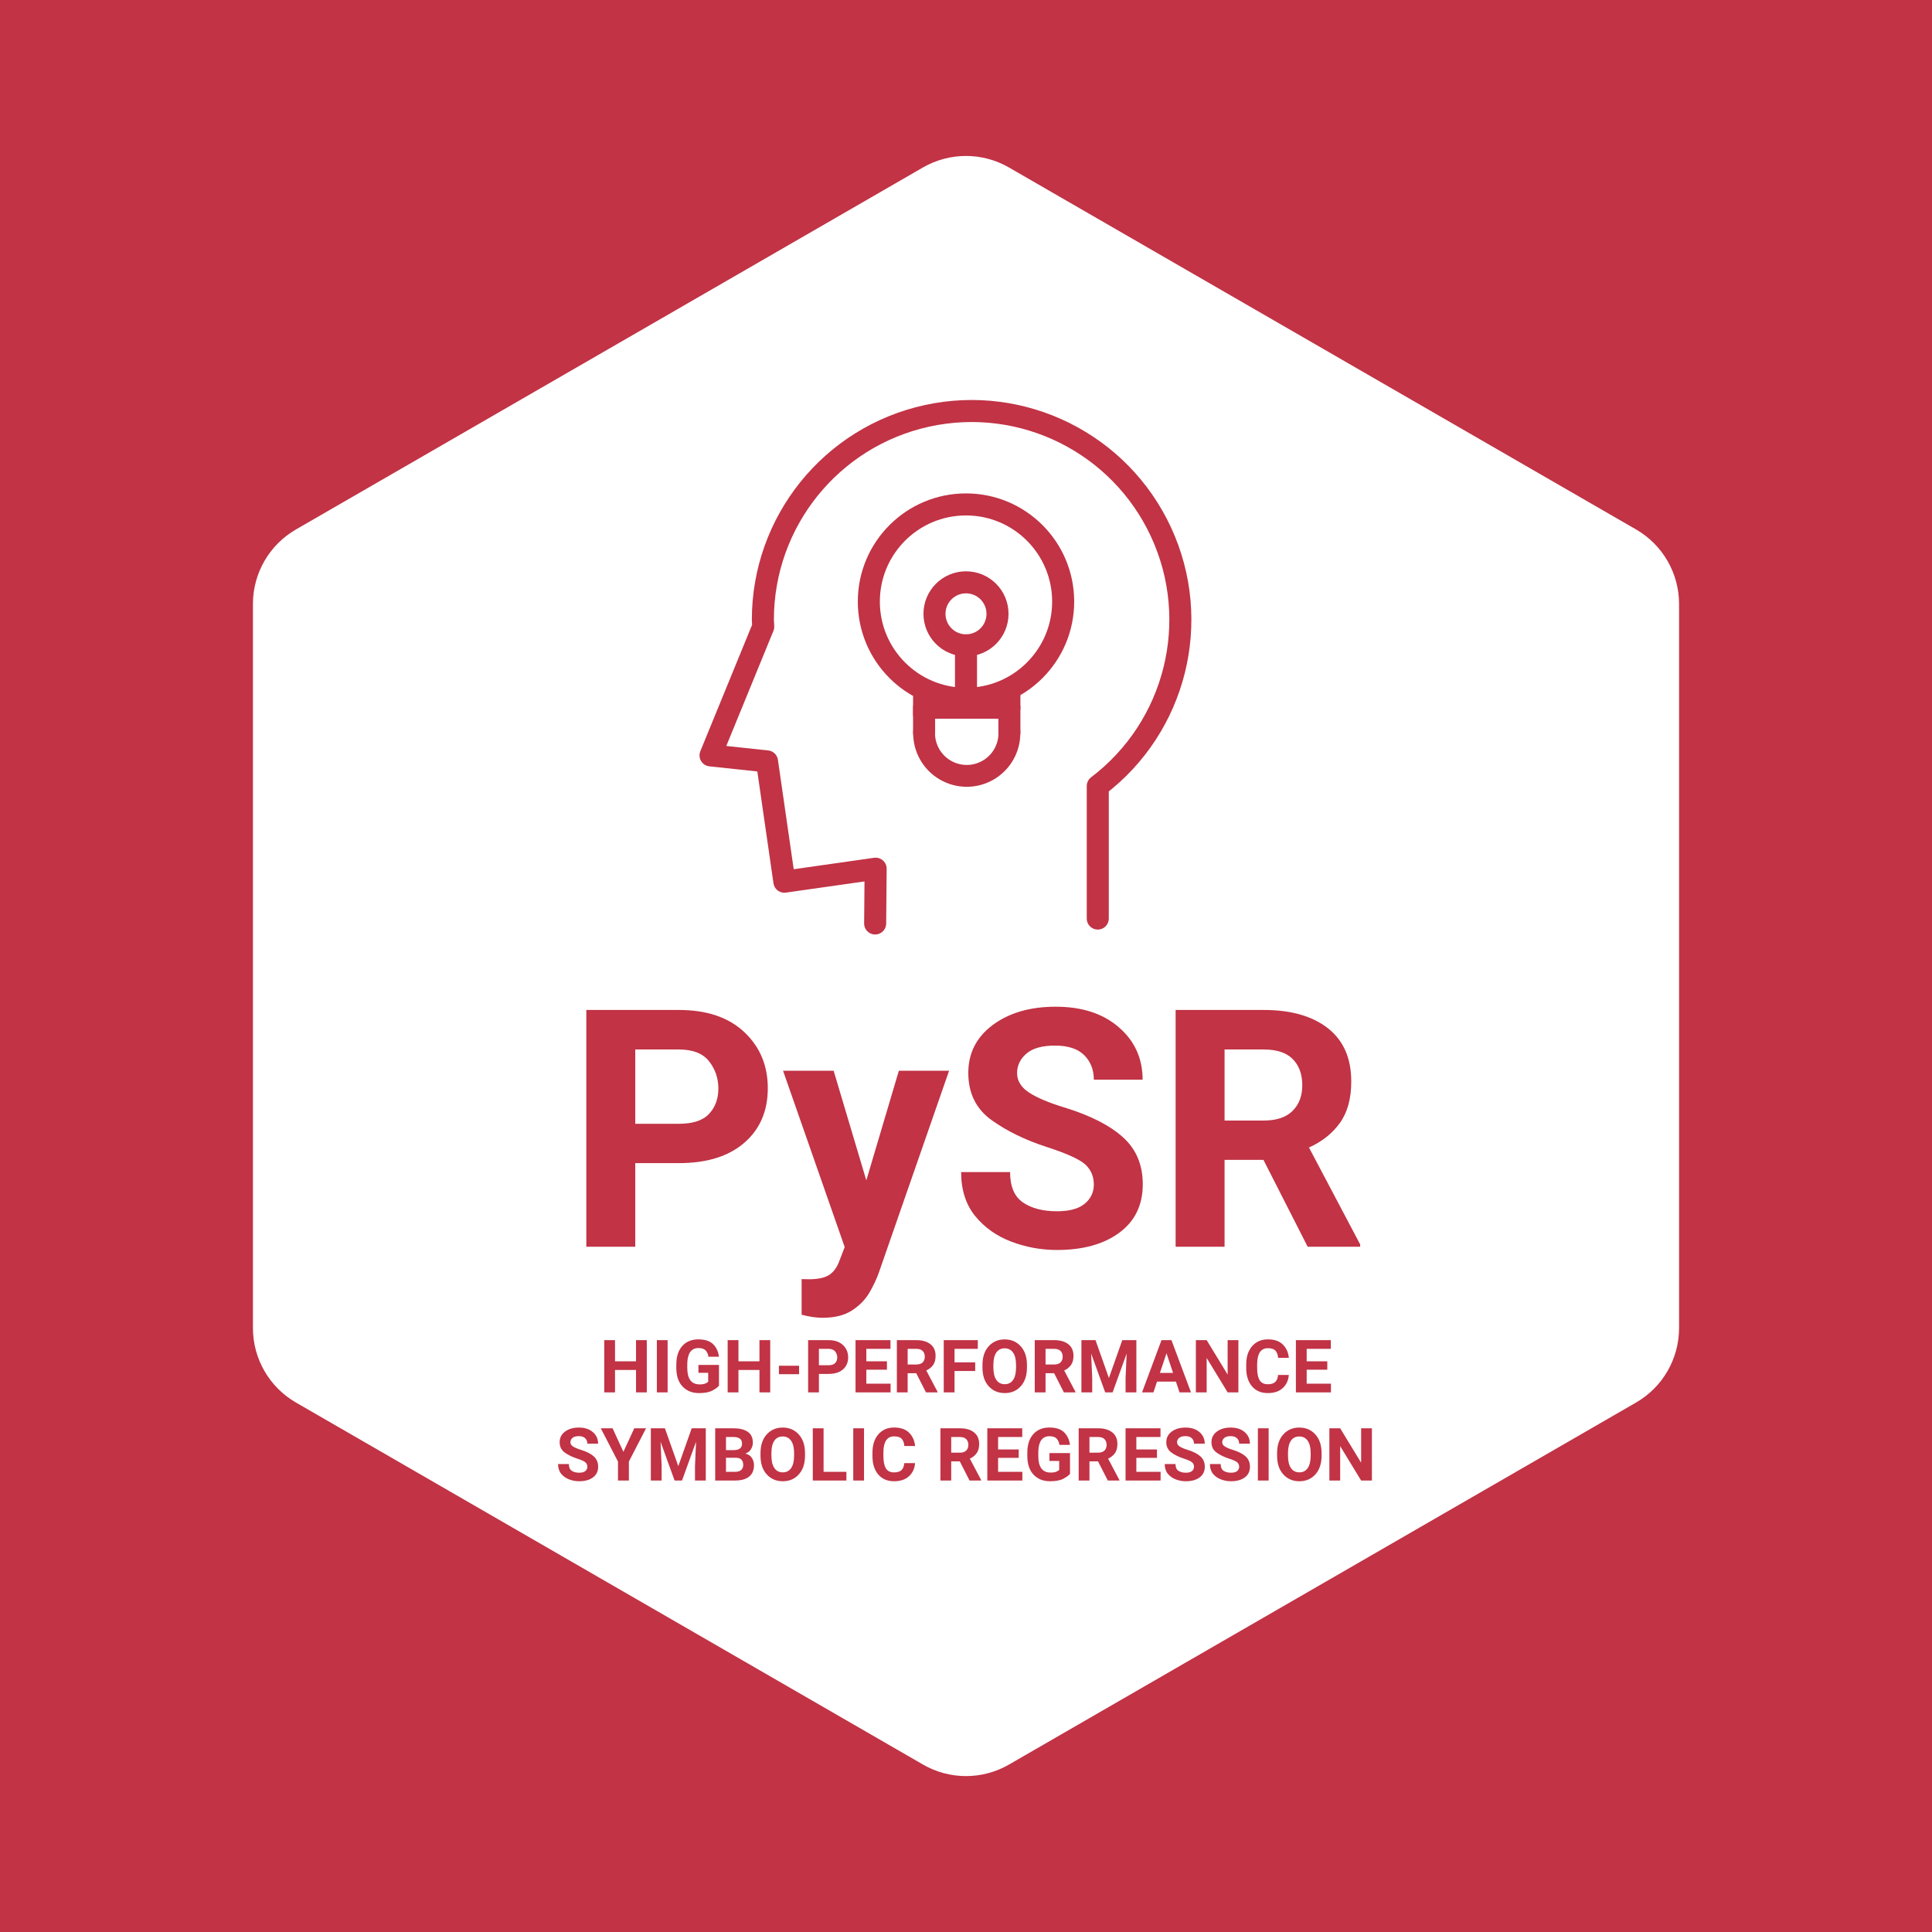
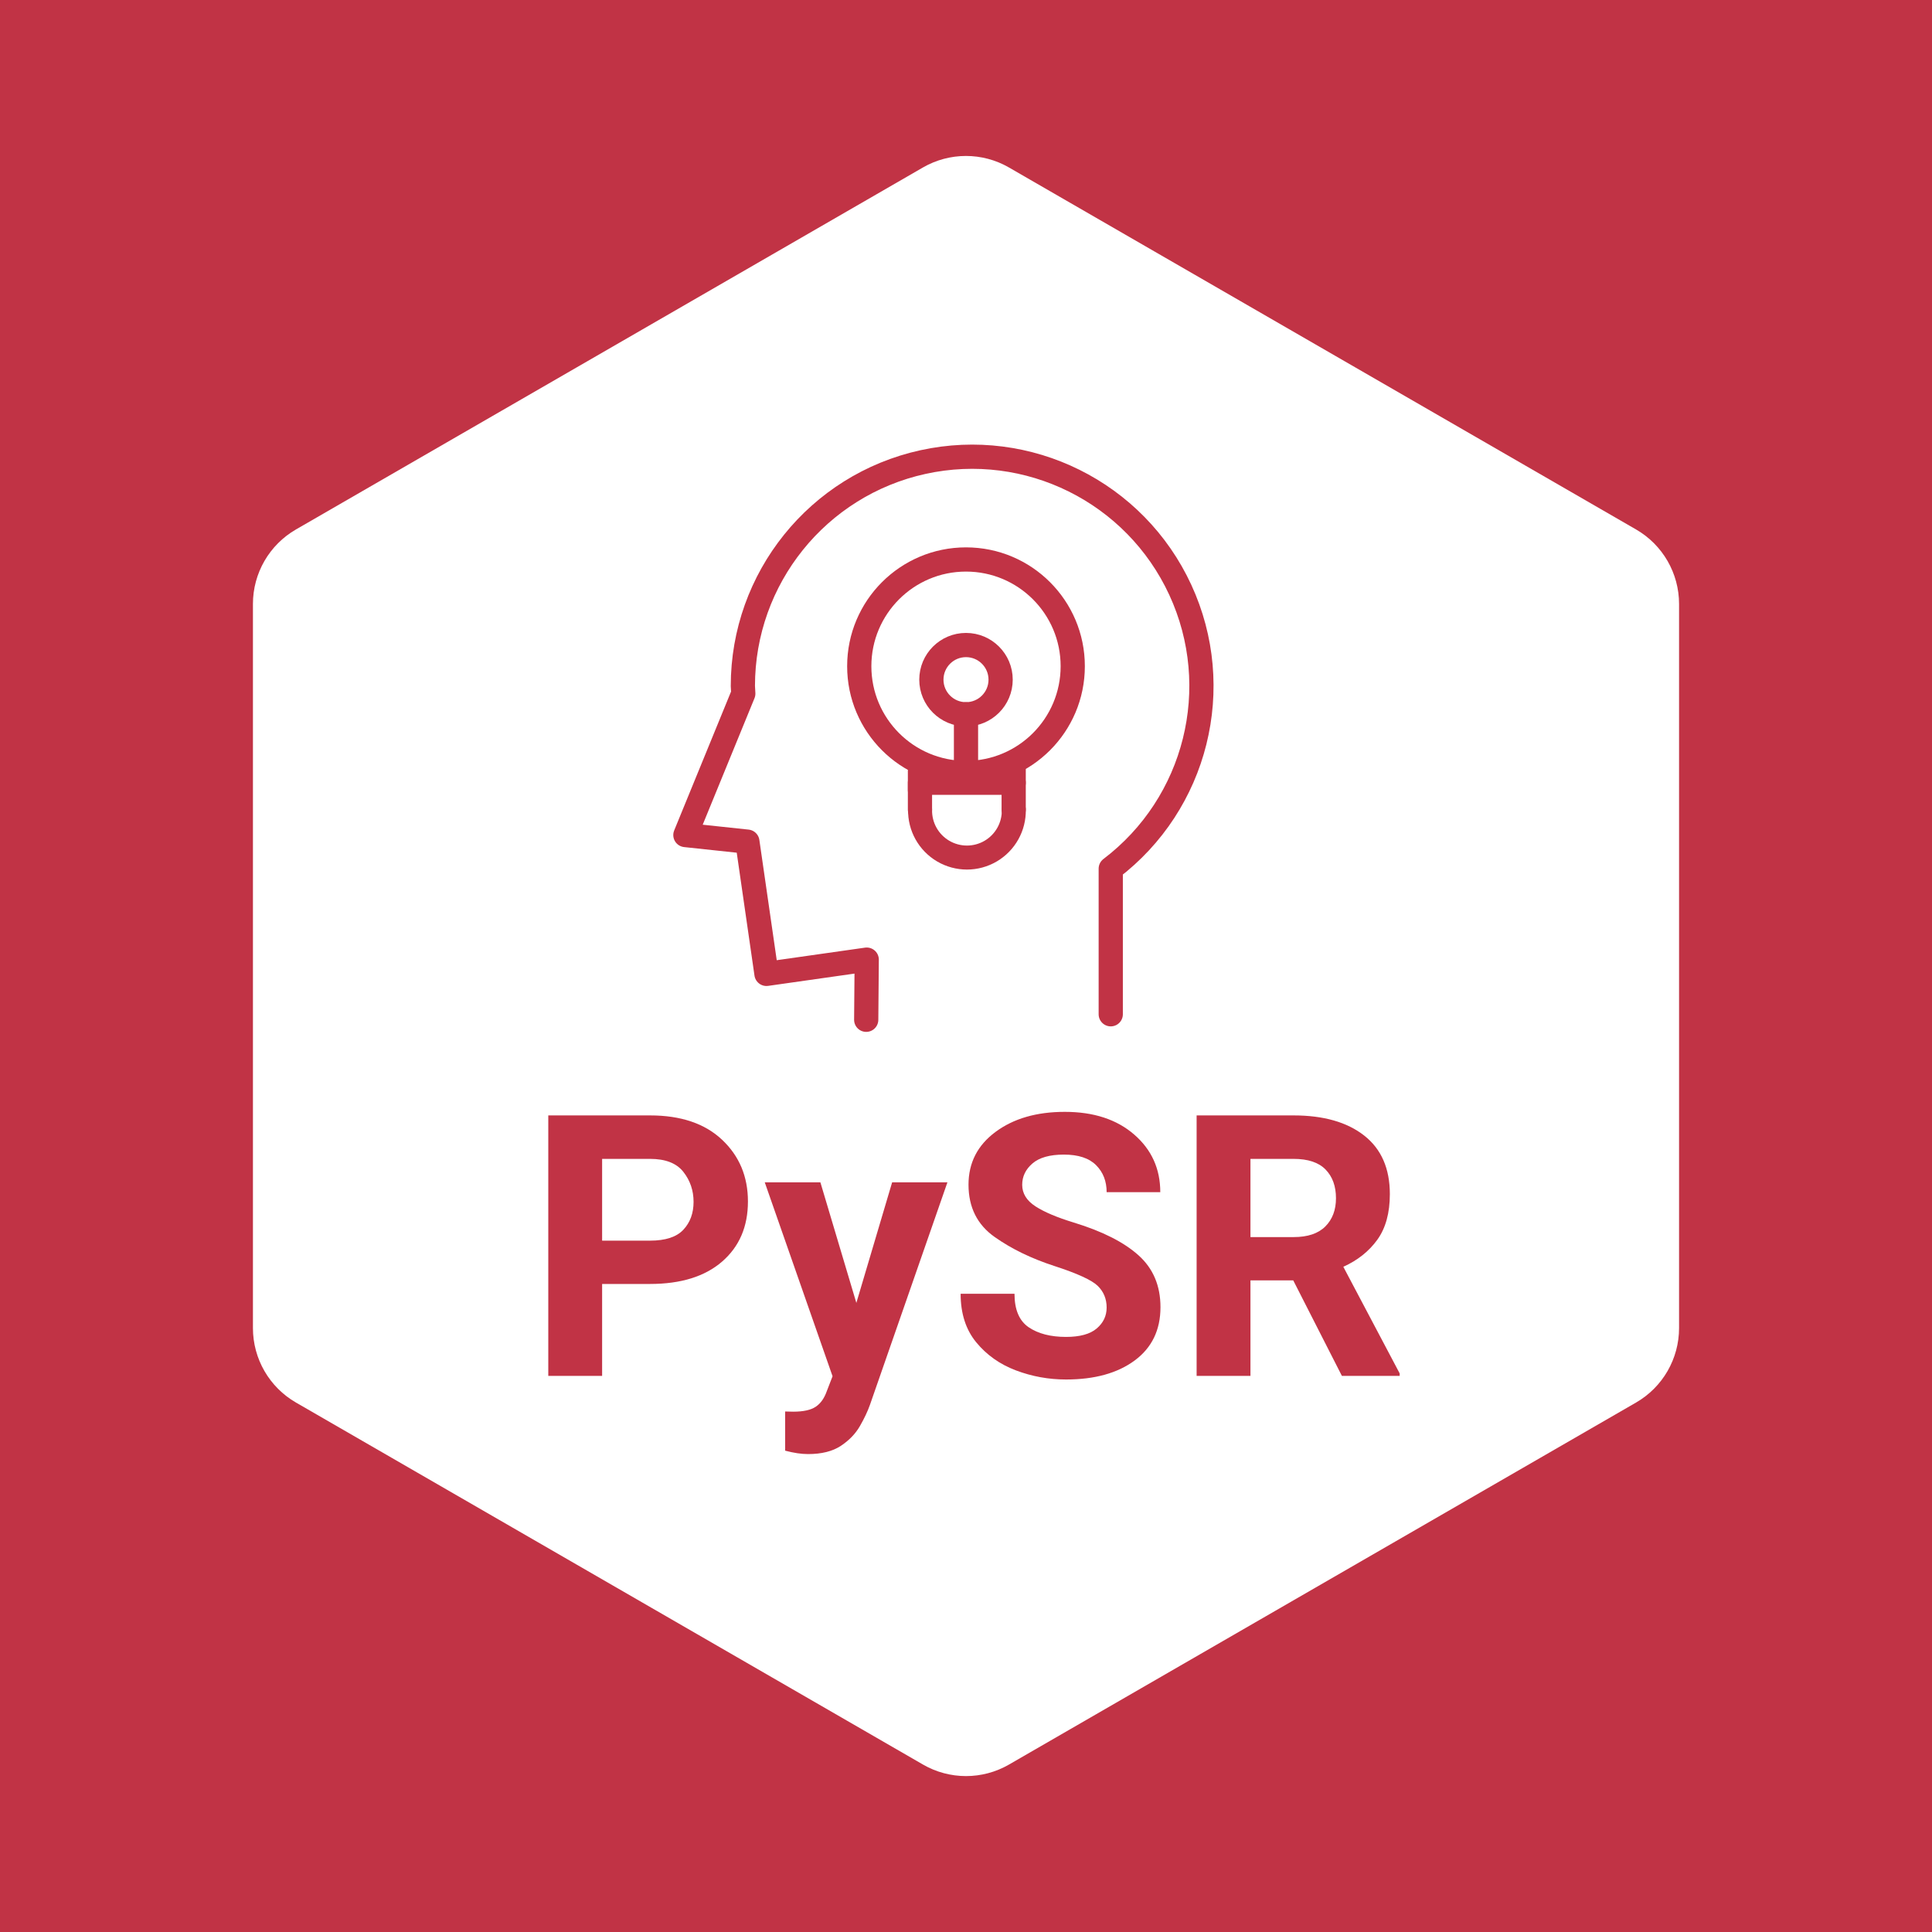
<svg xmlns="http://www.w3.org/2000/svg" viewBox="0 0 788.96 788.96">
  <defs>
-     <style>.cls-1,.cls-5,.cls-7{fill:#c13345;}.cls-2{fill:#fff;}.cls-3,.cls-4{fill:none;stroke:#c13345;stroke-linecap:round;stroke-linejoin:round;}.cls-3{stroke-width:9px;}.cls-4{stroke-width:8.92px;}.cls-5{font-size:136px;}.cls-5,.cls-7{font-family:Roboto-Bold, Roboto;font-weight:700;}.cls-6{letter-spacing:0.01em;}.cls-7{font-size:30px;}.cls-8{letter-spacing:0.01em;}</style>
+     <style>.cls-1,.cls-5{fill:#c13345;}.cls-2{fill:#fff;}.cls-3,.cls-4{fill:none;stroke:#c13345;stroke-linecap:round;stroke-linejoin:round;}.cls-3{stroke-width:9.89px;}.cls-4{stroke-width:9.8px;}.cls-5{font-size:149.62px;font-family:Roboto-Bold, Roboto;font-weight:700;}.cls-6{letter-spacing:0.01em;}</style>
  </defs>
  <g id="Layer_6" data-name="Layer 6">
    <rect class="cls-1" width="788.96" height="788.96" />
  </g>
  <g id="Hex">
    <path class="cls-2" d="M376.92,68.38,120.85,216.22a35.12,35.12,0,0,0-17.56,30.42V542.33a35.11,35.11,0,0,0,17.56,30.41L376.92,720.58a35.09,35.09,0,0,0,35.12,0L668.12,572.74a35.12,35.12,0,0,0,17.55-30.41V246.64a35.14,35.14,0,0,0-17.55-30.42L412,68.38A35.14,35.14,0,0,0,376.92,68.38Z" transform="translate(0 0)" />
  </g>
  <g id="Head">
-     <path class="cls-3" d="M357.38,377.11l.2-22.36-37.27,5.3-7.09-49.12-23.06-2.46,21.52-52.56-.15-2.85A85.24,85.24,0,1,1,448.29,321V375.1" transform="translate(0 0)" />
-     <circle class="cls-3" cx="394.48" cy="250.67" r="12.87" />
-     <circle class="cls-3" cx="394.48" cy="245.67" r="39.68" />
-     <line class="cls-3" x1="394.48" y1="263.55" x2="394.48" y2="285.35" />
-     <polyline class="cls-3" points="412.2 298.99 412.2 288.99 377.37 288.99 377.37 298.99" />
-     <path class="cls-4" d="M412.2,299a17.42,17.42,0,1,1-34.83,0" transform="translate(0 0)" />
-     <line class="cls-3" x1="412.2" y1="288.99" x2="412.2" y2="281.97" />
-     <line class="cls-3" x1="377.37" y1="291.69" x2="377.37" y2="284.68" />
+     <path class="cls-3" d="M353.73,416.44l.21-24.56L313,397.7l-7.8-54L279.89,341l23.64-57.74-.17-3.13a93.63,93.63,0,1,1,150.23,74.6v59.46" transform="translate(0 0)" />
+     <circle class="cls-3" cx="394.48" cy="277.55" r="14.14" />
+     <circle class="cls-3" cx="394.48" cy="272.06" r="43.59" />
+     <line class="cls-3" x1="394.48" y1="291.69" x2="394.48" y2="315.65" />
+     <polyline class="cls-3" points="413.95 330.62 413.95 319.64 375.68 319.64 375.68 330.62" />
+     <path class="cls-4" d="M414,330.62a19.14,19.14,0,1,1-38.27,0" transform="translate(0 0)" />
+     <line class="cls-3" x1="413.95" y1="319.64" x2="413.95" y2="311.94" />
+     <line class="cls-3" x1="375.68" y1="322.61" x2="375.68" y2="314.9" />
  </g>
  <g id="PySR">
-     <text class="cls-5" transform="translate(230.79 509.12)">
+     <text class="cls-5" transform="translate(214.4 561.87)">
      <tspan class="cls-6">P</tspan>
-       <tspan x="88.72" y="0">ySR</tspan>
-     </text>
-   </g>
-   <g id="High_Performance" data-name="High Performance">
-     <text class="cls-7" transform="translate(244.84 568.59)">HIGH-PERFOR<tspan class="cls-8" x="194.87" y="0">M</tspan>
-       <tspan x="221.41" y="0">ANCE</tspan>
-       <tspan x="-17.97" y="36">SYMBOLIC REGRESSION</tspan>
+       <tspan x="97.6" y="0">ySR</tspan>
    </text>
  </g>
</svg>
